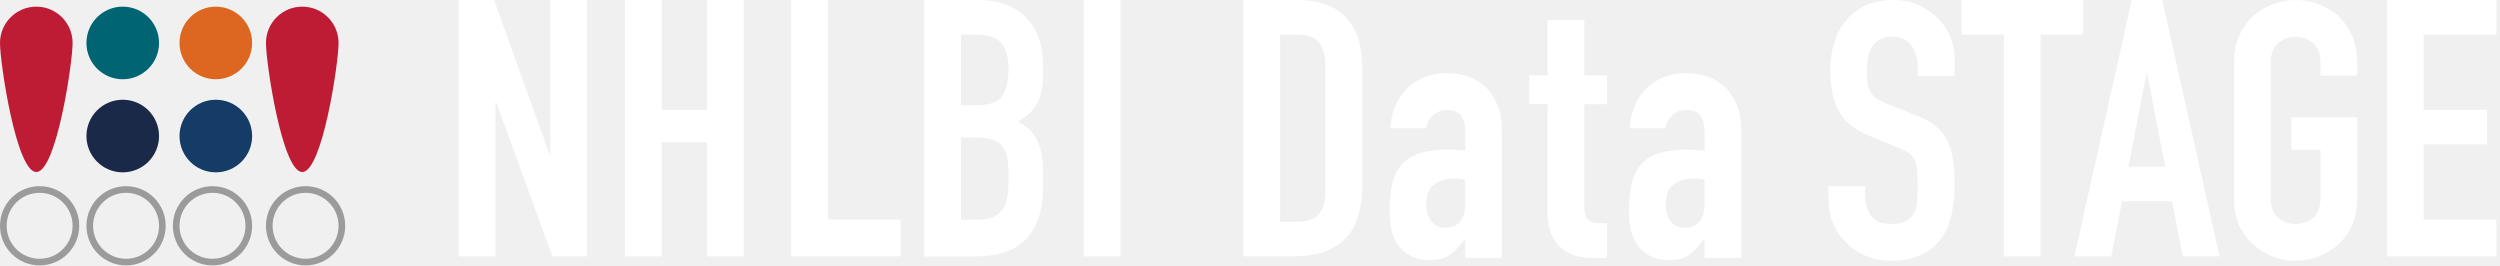
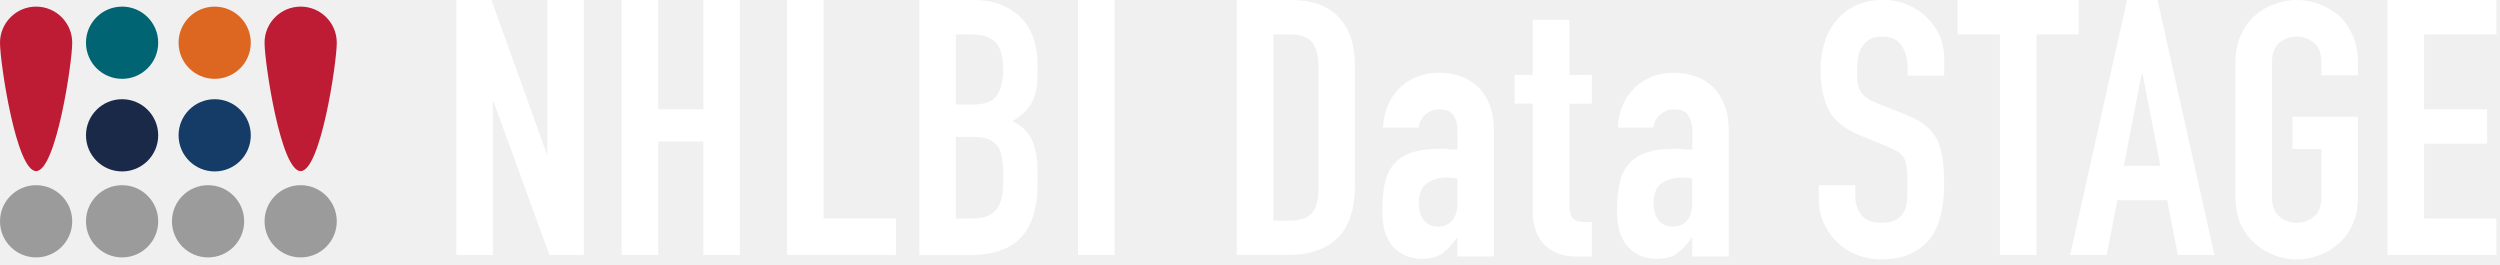
- <svg xmlns="http://www.w3.org/2000/svg" width="376px" height="40px" viewBox="0 0 376 40" version="1.1">
+ <svg xmlns="http://www.w3.org/2000/svg" width="378px" height="40px" viewBox="0 0 378 40" version="1.1">
  <g id="Page-1" stroke="none" stroke-width="1" fill="none" fill-rule="evenodd">
    <g id="Group-2">
      <path d="M10.92,6.46 C10.92,9.48 8.47,25.87 5.46,25.87 C2.45,25.87 -6.21724894e-15,9.47 -6.21724894e-15,6.46 C-6.21724894e-15,3.45 2.45,1 5.46,1 C8.47,1 10.92,3.44 10.92,6.46 Z" id="Path" fill="#BE1B35" />
-       <path d="M31.96,39.92 C28.668,39.92 26,37.252 26,33.96 C26,30.668 28.668,28 31.96,28 C35.252,28 37.92,30.668 37.92,33.96 C37.92,37.252 35.252,39.92 31.96,39.92 Z M31.96,38.92 C34.699,38.92 36.92,36.699 36.92,33.96 C36.92,31.221 34.699,29 31.96,29 C29.221,29 27,31.221 27,33.96 C27,36.699 29.221,38.92 31.96,38.92 Z" id="Oval" fill="#9B9B9B" fill-rule="nonzero" />
+       <path d="M31.46,38.92 C28.445,38.92 26,36.475 26,33.46 C26,30.445 28.445,28 31.46,28 C34.475,28 36.92,30.445 36.92,33.46 C36.92,36.475 34.475,38.92 31.46,38.92 Z" id="Oval" fill="#9B9B9B" fill-rule="nonzero" />
      <circle id="Oval" fill="#DD6721" cx="32.46" cy="6.46" r="5.46" />
      <circle id="Oval" fill="#143C66" cx="32.46" cy="20.46" r="5.46" />
      <circle id="Oval" fill="#006473" cx="18.46" cy="6.46" r="5.46" />
      <circle id="Oval" fill="#1B2949" cx="18.46" cy="20.46" r="5.46" />
      <path d="M50.92,6.46 C50.92,9.48 48.47,25.87 45.46,25.87 C42.45,25.87 40,9.47 40,6.46 C40,3.44 42.45,1 45.46,1 C48.47,1 50.92,3.44 50.92,6.46 Z" id="Path" fill="#BE1B35" />
-       <path d="M5.96,39.92 C2.668,39.92 -6.21724894e-15,37.252 -6.21724894e-15,33.96 C-6.21724894e-15,30.668 2.668,28 5.96,28 C9.252,28 11.92,30.668 11.92,33.96 C11.92,37.252 9.252,39.92 5.96,39.92 Z M5.96,38.92 C8.699,38.92 10.92,36.699 10.92,33.96 C10.92,31.221 8.699,29 5.96,29 C3.221,29 1,31.221 1,33.96 C1,36.699 3.221,38.92 5.96,38.92 Z" id="Oval" fill="#9B9B9B" fill-rule="nonzero" />
-       <path d="M18.96,39.92 C15.668,39.92 13,37.252 13,33.96 C13,30.668 15.668,28 18.96,28 C22.252,28 24.92,30.668 24.92,33.96 C24.92,37.252 22.252,39.92 18.96,39.92 Z M18.96,38.92 C21.699,38.92 23.92,36.699 23.92,33.96 C23.92,31.221 21.699,29 18.96,29 C16.221,29 14,31.221 14,33.96 C14,36.699 16.221,38.92 18.96,38.92 Z" id="Oval" fill="#9B9B9B" fill-rule="nonzero" />
-       <path d="M45.96,39.92 C42.668,39.92 40,37.252 40,33.96 C40,30.668 42.668,28 45.96,28 C49.252,28 51.92,30.668 51.92,33.96 C51.92,37.252 49.252,39.92 45.96,39.92 Z M45.96,38.92 C48.699,38.92 50.92,36.699 50.92,33.96 C50.92,31.221 48.699,29 45.96,29 C43.221,29 41,31.221 41,33.96 C41,36.699 43.221,38.92 45.96,38.92 Z" id="Oval" fill="#9B9B9B" fill-rule="nonzero" />
+       <path d="M5.46,38.92 C2.445,38.92 -6.21724894e-15,36.475 -6.21724894e-15,33.46 C-6.21724894e-15,30.445 2.445,28 5.46,28 C8.475,28 10.92,30.445 10.92,33.46 C10.92,36.475 8.475,38.92 5.46,38.92 Z" id="Oval" fill="#9B9B9B" fill-rule="nonzero" />
+       <path d="M18.46,38.92 C15.445,38.92 13,36.475 13,33.46 C13,30.445 15.445,28 18.46,28 C21.475,28 23.92,30.445 23.92,33.46 C23.92,36.475 21.475,38.92 18.46,38.92 Z" id="Oval" fill="#9B9B9B" fill-rule="nonzero" />
+       <path d="M45.46,38.92 C42.445,38.92 40,36.475 40,33.46 C40,30.445 42.445,28 45.46,28 C48.475,28 50.92,30.445 50.92,33.46 C50.92,36.475 48.475,38.92 45.46,38.92 Z" id="Oval" fill="#9B9B9B" fill-rule="nonzero" />
      <polygon id="Path" fill="#FFFFFF" points="69 38.56 69 0 74.31 0 82.65 23.23 82.76 23.23 82.76 0 88.28 0 88.28 38.56 83.08 38.56 74.63 15.38 74.52 15.38 74.52 38.56" />
      <polygon id="Path" fill="#FFFFFF" points="94 38.56 94 0 99.52 0 99.52 16.52 106.34 16.52 106.34 0 111.86 0 111.86 38.56 106.34 38.56 106.34 21.39 99.52 21.39 99.52 38.56" />
      <polygon id="Path" fill="#FFFFFF" points="119 38.56 119 0 124.52 0 124.52 33.03 135.46 33.03 135.46 38.55 119 38.55" />
      <path d="M139,38.56 L139,-3.55271368e-15 L147.07,-3.55271368e-15 C148.84,-3.55271368e-15 150.35,0.27 151.59,0.81 C152.84,1.35 153.85,2.07 154.65,2.98 C155.44,3.88 156.01,4.92 156.36,6.09 C156.7,7.26 156.87,8.48 156.87,9.75 L156.87,11.16 C156.87,12.21 156.79,13.09 156.63,13.81 C156.47,14.53 156.22,15.16 155.9,15.71 C155.29,16.72 154.35,17.59 153.08,18.31 C154.38,18.92 155.34,19.83 155.95,21.02 C156.56,22.21 156.87,23.84 156.87,25.89 L156.87,28.06 C156.87,31.45 156.05,34.05 154.41,35.86 C152.77,37.67 150.14,38.57 146.53,38.57 L139,38.57 L139,38.56 Z M144.53,5.2 L144.53,15.81 L147.02,15.81 C148.86,15.81 150.1,15.35 150.73,14.43 C151.36,13.51 151.68,12.16 151.68,10.4 C151.68,8.67 151.33,7.37 150.62,6.5 C149.92,5.63 148.64,5.2 146.8,5.2 L144.53,5.2 Z M144.53,20.69 L144.53,33.04 L146.91,33.04 C148.03,33.04 148.9,32.88 149.54,32.55 C150.17,32.23 150.65,31.77 150.98,31.2 C151.3,30.62 151.5,29.94 151.58,29.14 C151.65,28.35 151.69,27.48 151.69,26.54 C151.69,25.57 151.64,24.72 151.53,23.99 C151.42,23.27 151.2,22.65 150.88,22.15 C150.52,21.65 150.03,21.28 149.42,21.04 C148.81,20.81 147.99,20.69 146.98,20.69 L144.53,20.69 Z" id="Shape" fill="#FFFFFF" fill-rule="nonzero" />
      <polygon id="Path" fill="#FFFFFF" points="163 38.56 163 0 168.52 0 168.52 38.56" />
      <path d="M187,38.56 L187,0 L195.18,0 C198.36,0 200.77,0.87 202.41,2.6 C204.05,4.33 204.87,6.79 204.87,9.96 L204.87,27.99 C204.87,31.6 203.99,34.26 202.24,35.98 C200.49,37.7 197.97,38.55 194.69,38.55 L187,38.55 L187,38.56 Z M192.53,5.2 L192.53,33.36 L195.08,33.36 C196.63,33.36 197.73,32.97 198.38,32.2 C199.03,31.42 199.35,30.21 199.35,28.55 L199.35,9.98 C199.35,8.46 199.04,7.29 198.43,6.46 C197.82,5.63 196.7,5.21 195.07,5.21 L192.53,5.21 L192.53,5.2 Z" id="Shape" fill="#FFFFFF" fill-rule="nonzero" />
      <path d="M220.37,38.81 L220.37,35.99 L220.26,35.99 C219.54,37 218.81,37.78 218.07,38.32 C217.33,38.86 216.29,39.13 214.96,39.13 C214.31,39.13 213.65,39.03 212.98,38.83 C212.31,38.63 211.67,38.26 211.06,37.72 C210.45,37.21 209.95,36.48 209.57,35.53 C209.19,34.57 209,33.34 209,31.82 C209,30.27 209.13,28.91 209.38,27.73 C209.63,26.56 210.1,25.57 210.79,24.78 C211.44,24.02 212.32,23.45 213.44,23.07 C214.56,22.69 215.99,22.5 217.72,22.5 C217.9,22.5 218.1,22.5 218.32,22.5 C218.54,22.5 218.73,22.52 218.92,22.55 C219.1,22.59 219.32,22.6 219.57,22.6 C219.82,22.6 220.09,22.62 220.38,22.65 L220.38,19.78 C220.38,18.84 220.18,18.07 219.78,17.45 C219.38,16.84 218.66,16.53 217.61,16.53 C216.89,16.53 216.23,16.76 215.63,17.23 C215.03,17.7 214.65,18.39 214.47,19.29 L209.11,19.29 C209.25,16.84 210.08,14.85 211.6,13.33 C212.32,12.61 213.19,12.04 214.2,11.62 C215.21,11.21 216.35,11 217.61,11 C218.76,11 219.85,11.18 220.86,11.54 C221.87,11.9 222.76,12.44 223.51,13.16 C224.23,13.88 224.81,14.78 225.24,15.87 C225.67,16.95 225.89,18.22 225.89,19.66 L225.89,38.78 L220.37,38.78 L220.37,38.81 Z M220.37,27 C219.76,26.89 219.25,26.84 218.85,26.84 C217.66,26.84 216.64,27.12 215.79,27.68 C214.94,28.24 214.52,29.26 214.52,30.74 C214.52,31.79 214.77,32.64 215.28,33.29 C215.79,33.94 216.49,34.26 217.39,34.26 C218.33,34.26 219.06,33.95 219.58,33.34 C220.1,32.73 220.36,31.86 220.36,30.74 L220.36,27 L220.37,27 Z" id="Shape" fill="#FFFFFF" fill-rule="nonzero" />
-       <path d="M232.76,11.34 L232.76,3 L238.28,3 L238.28,11.34 L241.69,11.34 L241.69,15.67 L238.28,15.67 L238.28,30.89 C238.28,31.54 238.34,32.05 238.47,32.41 C238.6,32.77 238.8,33.04 239.09,33.22 C239.38,33.4 239.73,33.51 240.15,33.54 C240.56,33.58 241.08,33.59 241.69,33.59 L241.69,38.79 L239.42,38.79 C238.16,38.79 237.1,38.59 236.25,38.19 C235.4,37.79 234.72,37.29 234.22,36.67 C233.71,36.06 233.34,35.36 233.11,34.59 C232.87,33.81 232.76,33.07 232.76,32.34 L232.76,15.66 L230,15.66 L230,11.33 L232.76,11.33 L232.76,11.34 Z" id="Path" fill="#FFFFFF" />
-       <path d="M256.37,38.81 L256.37,35.99 L256.26,35.99 C255.54,37 254.81,37.78 254.07,38.32 C253.33,38.86 252.29,39.13 250.96,39.13 C250.31,39.13 249.65,39.03 248.98,38.83 C248.31,38.63 247.67,38.26 247.06,37.72 C246.45,37.21 245.95,36.48 245.57,35.53 C245.19,34.57 245,33.34 245,31.82 C245,30.27 245.13,28.91 245.38,27.73 C245.63,26.56 246.1,25.57 246.79,24.78 C247.44,24.02 248.32,23.45 249.44,23.07 C250.56,22.69 251.98,22.5 253.72,22.5 C253.9,22.5 254.1,22.5 254.32,22.5 C254.54,22.5 254.73,22.52 254.92,22.55 C255.1,22.59 255.32,22.6 255.57,22.6 C255.82,22.6 256.09,22.62 256.38,22.65 L256.38,19.78 C256.38,18.84 256.18,18.07 255.78,17.45 C255.38,16.84 254.66,16.53 253.61,16.53 C252.89,16.53 252.23,16.76 251.63,17.23 C251.03,17.7 250.65,18.39 250.47,19.29 L245.11,19.29 C245.25,16.84 246.08,14.85 247.6,13.33 C248.32,12.61 249.19,12.04 250.2,11.62 C251.21,11.21 252.35,11 253.61,11 C254.76,11 255.85,11.18 256.86,11.54 C257.87,11.9 258.76,12.44 259.51,13.16 C260.23,13.88 260.81,14.78 261.24,15.87 C261.67,16.95 261.89,18.22 261.89,19.66 L261.89,38.78 L256.37,38.78 L256.37,38.81 Z M256.37,27 C255.76,26.89 255.25,26.84 254.85,26.84 C253.66,26.84 252.64,27.12 251.79,27.68 C250.94,28.24 250.52,29.26 250.52,30.74 C250.52,31.79 250.77,32.64 251.28,33.29 C251.78,33.94 252.49,34.26 253.39,34.26 C254.33,34.26 255.06,33.95 255.58,33.34 C256.1,32.73 256.36,31.86 256.36,30.74 L256.36,27 L256.37,27 Z" id="Shape" fill="#FFFFFF" fill-rule="nonzero" />
+       <path d="M231.76,11.34 L231.76,3 L237.28,3 L237.28,11.34 L240.69,11.34 L240.69,15.67 L237.28,15.67 L237.28,30.89 C237.28,31.54 237.34,32.05 237.47,32.41 C237.6,32.77 237.8,33.04 238.09,33.22 C238.38,33.4 238.73,33.51 239.15,33.54 C239.56,33.58 240.08,33.59 240.69,33.59 L240.69,38.79 L238.42,38.79 C237.16,38.79 236.1,38.59 235.25,38.19 C234.4,37.79 233.72,37.29 233.22,36.67 C232.71,36.06 232.34,35.36 232.11,34.59 C231.87,33.81 231.76,33.07 231.76,32.34 L231.76,15.66 L229,15.66 L229,11.33 L231.76,11.33 L231.76,11.34 Z" id="Path" fill="#FFFFFF" />
+       <path d="M255.87,38.81 L255.87,35.99 L255.76,35.99 C255.04,37 254.31,37.78 253.57,38.32 C252.83,38.86 251.79,39.13 250.46,39.13 C249.81,39.13 249.15,39.03 248.48,38.83 C247.81,38.63 247.17,38.26 246.56,37.72 C245.95,37.21 245.45,36.48 245.07,35.53 C244.69,34.57 244.5,33.34 244.5,31.82 C244.5,30.27 244.63,28.91 244.88,27.73 C245.13,26.56 245.6,25.57 246.29,24.78 C246.94,24.02 247.82,23.45 248.94,23.07 C250.06,22.69 251.48,22.5 253.22,22.5 C253.4,22.5 253.6,22.5 253.82,22.5 C254.04,22.5 254.23,22.52 254.42,22.55 C254.6,22.59 254.82,22.6 255.07,22.6 C255.32,22.6 255.59,22.62 255.88,22.65 L255.88,19.78 C255.88,18.84 255.68,18.07 255.28,17.45 C254.88,16.84 254.16,16.53 253.11,16.53 C252.39,16.53 251.73,16.76 251.13,17.23 C250.53,17.7 250.15,18.39 249.97,19.29 L244.61,19.29 C244.75,16.84 245.58,14.85 247.1,13.33 C247.82,12.61 248.69,12.04 249.7,11.62 C250.71,11.21 251.85,11 253.11,11 C254.26,11 255.35,11.18 256.36,11.54 C257.37,11.9 258.26,12.44 259.01,13.16 C259.73,13.88 260.31,14.78 260.74,15.87 C261.17,16.95 261.39,18.22 261.39,19.66 L261.39,38.78 L255.87,38.78 L255.87,38.81 Z M255.87,27 C255.26,26.89 254.75,26.84 254.35,26.84 C253.16,26.84 252.14,27.12 251.29,27.68 C250.44,28.24 250.02,29.26 250.02,30.74 C250.02,31.79 250.27,32.64 250.78,33.29 C251.28,33.94 251.99,34.26 252.89,34.26 C253.83,34.26 254.56,33.95 255.08,33.34 C255.6,32.73 255.86,31.86 255.86,30.74 L255.86,27 L255.87,27 Z" id="Shape" fill="#FFFFFF" fill-rule="nonzero" />
      <path d="M293.95,11.44 L288.43,11.44 L288.43,10.19 C288.43,8.93 288.13,7.83 287.54,6.91 C286.94,5.99 285.94,5.53 284.53,5.53 C283.77,5.53 283.16,5.67 282.69,5.96 C282.22,6.25 281.84,6.61 281.55,7.04 C281.26,7.51 281.06,8.04 280.95,8.64 C280.84,9.24 280.79,9.86 280.79,10.51 C280.79,11.27 280.82,11.9 280.87,12.41 C280.92,12.92 281.06,13.37 281.28,13.76 C281.5,14.16 281.81,14.5 282.23,14.79 C282.64,15.08 283.21,15.37 283.94,15.66 L288.16,17.34 C289.39,17.81 290.38,18.36 291.14,18.99 C291.9,19.62 292.49,20.35 292.93,21.18 C293.33,22.05 293.6,23.03 293.74,24.13 C293.88,25.23 293.96,26.49 293.96,27.89 C293.96,29.51 293.8,31.02 293.47,32.41 C293.15,33.8 292.62,34.98 291.9,35.96 C291.14,36.97 290.15,37.77 288.92,38.34 C287.69,38.92 286.19,39.21 284.43,39.21 C283.09,39.21 281.85,38.97 280.69,38.51 C279.53,38.04 278.54,37.39 277.71,36.56 C276.88,35.73 276.22,34.76 275.73,33.66 C275.24,32.56 275,31.36 275,30.06 L275,28 L280.52,28 L280.52,29.73 C280.52,30.74 280.82,31.65 281.41,32.46 C282.01,33.27 283.01,33.68 284.42,33.68 C285.36,33.68 286.09,33.54 286.61,33.27 C287.13,33 287.54,32.61 287.83,32.11 C288.12,31.6 288.29,31 288.34,30.3 C288.39,29.6 288.42,28.81 288.42,27.94 C288.42,26.93 288.38,26.1 288.31,25.45 C288.24,24.8 288.09,24.28 287.88,23.88 C287.63,23.48 287.29,23.16 286.88,22.91 C286.46,22.66 285.91,22.39 285.23,22.1 L281.28,20.48 C278.9,19.51 277.3,18.21 276.49,16.61 C275.68,15 275.27,12.99 275.27,10.57 C275.27,9.13 275.47,7.75 275.87,6.45 C276.27,5.15 276.86,4.03 277.66,3.09 C278.42,2.15 279.38,1.4 280.56,0.84 C281.73,0.28 283.13,-1.0658141e-14 284.76,-1.0658141e-14 C286.13,-1.0658141e-14 287.39,0.25 288.52,0.76 C289.66,1.27 290.64,1.93 291.47,2.76 C293.13,4.49 293.96,6.48 293.96,8.72 L293.96,11.44 L293.95,11.44 Z" id="Path" fill="#FFFFFF" />
-       <polygon id="Path" fill="#FFFFFF" points="301.39 38.56 301.39 5.2 295 5.2 295 0 313.3 0 313.3 5.2 306.91 5.2 306.91 38.56" />
-       <path d="M312,38.56 L320.61,0 L325.21,0 L333.82,38.56 L328.3,38.56 L326.68,30.27 L319.15,30.27 L317.53,38.56 L312,38.56 Z M325.65,25.07 L322.94,11.1 L322.83,11.1 L320.12,25.07 L325.65,25.07 Z" id="Shape" fill="#FFFFFF" fill-rule="nonzero" />
-       <path d="M336,9.43 C336,7.88 336.27,6.51 336.81,5.31 C337.35,4.12 338.07,3.13 338.98,2.33 C339.85,1.57 340.83,0.99 341.93,0.6 C343.03,0.2 344.14,1.42108547e-14 345.26,1.42108547e-14 C346.38,1.42108547e-14 347.49,0.2 348.59,0.6 C349.69,1 350.69,1.57 351.6,2.33 C352.47,3.12 353.17,4.12 353.71,5.31 C354.25,6.5 354.52,7.87 354.52,9.43 L354.52,11.38 L349,11.38 L349,9.43 C349,8.09 348.63,7.11 347.89,6.48 C347.15,5.85 346.27,5.53 345.26,5.53 C344.25,5.53 343.37,5.85 342.63,6.48 C341.89,7.11 341.52,8.1 341.52,9.43 L341.52,29.79 C341.52,31.13 341.89,32.11 342.63,32.74 C343.37,33.37 344.25,33.69 345.26,33.69 C346.27,33.69 347.15,33.37 347.89,32.74 C348.63,32.11 349,31.12 349,29.79 L349,22.53 L344.61,22.53 L344.61,17.66 L354.52,17.66 L354.52,29.79 C354.52,31.41 354.25,32.8 353.71,33.96 C353.17,35.12 352.46,36.07 351.6,36.83 C350.7,37.62 349.7,38.22 348.59,38.62 C347.49,39.02 346.38,39.22 345.26,39.22 C344.14,39.22 343.03,39.02 341.93,38.62 C340.83,38.22 339.85,37.63 338.98,36.83 C338.08,36.07 337.36,35.12 336.81,33.96 C336.27,32.81 336,31.41 336,29.79 L336,9.43 Z" id="Path" fill="#FFFFFF" />
-       <polygon id="Path" fill="#FFFFFF" points="359 38.56 359 0 375.46 0 375.46 5.2 364.52 5.2 364.52 16.52 374.05 16.52 374.05 21.72 364.52 21.72 364.52 33.04 375.46 33.04 375.46 38.56" />
+       <polygon id="Path" fill="#FFFFFF" points="302.39 38.56 302.39 5.2 296 5.2 296 0 314.3 0 314.3 5.2 307.91 5.2 307.91 38.56" />
+       <path d="M313,38.56 L321.61,0 L326.21,0 L334.82,38.56 L329.3,38.56 L327.68,30.27 L320.15,30.27 L318.53,38.56 L313,38.56 Z M326.65,25.07 L323.94,11.1 L323.83,11.1 L321.12,25.07 L326.65,25.07 Z" id="Shape" fill="#FFFFFF" fill-rule="nonzero" />
+       <path d="M338,9.43 C338,7.88 338.27,6.51 338.81,5.31 C339.35,4.12 340.07,3.13 340.98,2.33 C341.85,1.57 342.83,0.99 343.93,0.6 C345.03,0.2 346.14,1.42108547e-14 347.26,1.42108547e-14 C348.38,1.42108547e-14 349.49,0.2 350.59,0.6 C351.69,1 352.69,1.57 353.6,2.33 C354.47,3.12 355.17,4.12 355.71,5.31 C356.25,6.5 356.52,7.87 356.52,9.43 L356.52,11.38 L351,11.38 L351,9.43 C351,8.09 350.63,7.11 349.89,6.48 C349.15,5.85 348.27,5.53 347.26,5.53 C346.25,5.53 345.37,5.85 344.63,6.48 C343.89,7.11 343.52,8.1 343.52,9.43 L343.52,29.79 C343.52,31.13 343.89,32.11 344.63,32.74 C345.37,33.37 346.25,33.69 347.26,33.69 C348.27,33.69 349.15,33.37 349.89,32.74 C350.63,32.11 351,31.12 351,29.79 L351,22.53 L346.61,22.53 L346.61,17.66 L356.52,17.66 L356.52,29.79 C356.52,31.41 356.25,32.8 355.71,33.96 C355.17,35.12 354.46,36.07 353.6,36.83 C352.7,37.62 351.7,38.22 350.59,38.62 C349.49,39.02 348.38,39.22 347.26,39.22 C346.14,39.22 345.03,39.02 343.93,38.62 C342.83,38.22 341.85,37.63 340.98,36.83 C340.08,36.07 339.36,35.12 338.81,33.96 C338.27,32.81 338,31.41 338,29.79 L338,9.43 Z" id="Path" fill="#FFFFFF" />
+       <polygon id="Path" fill="#FFFFFF" points="361 38.56 361 0 377.46 0 377.46 5.2 366.52 5.2 366.52 16.52 376.05 16.52 376.05 21.72 366.52 21.72 366.52 33.04 377.46 33.04 377.46 38.56" />
    </g>
  </g>
</svg>
